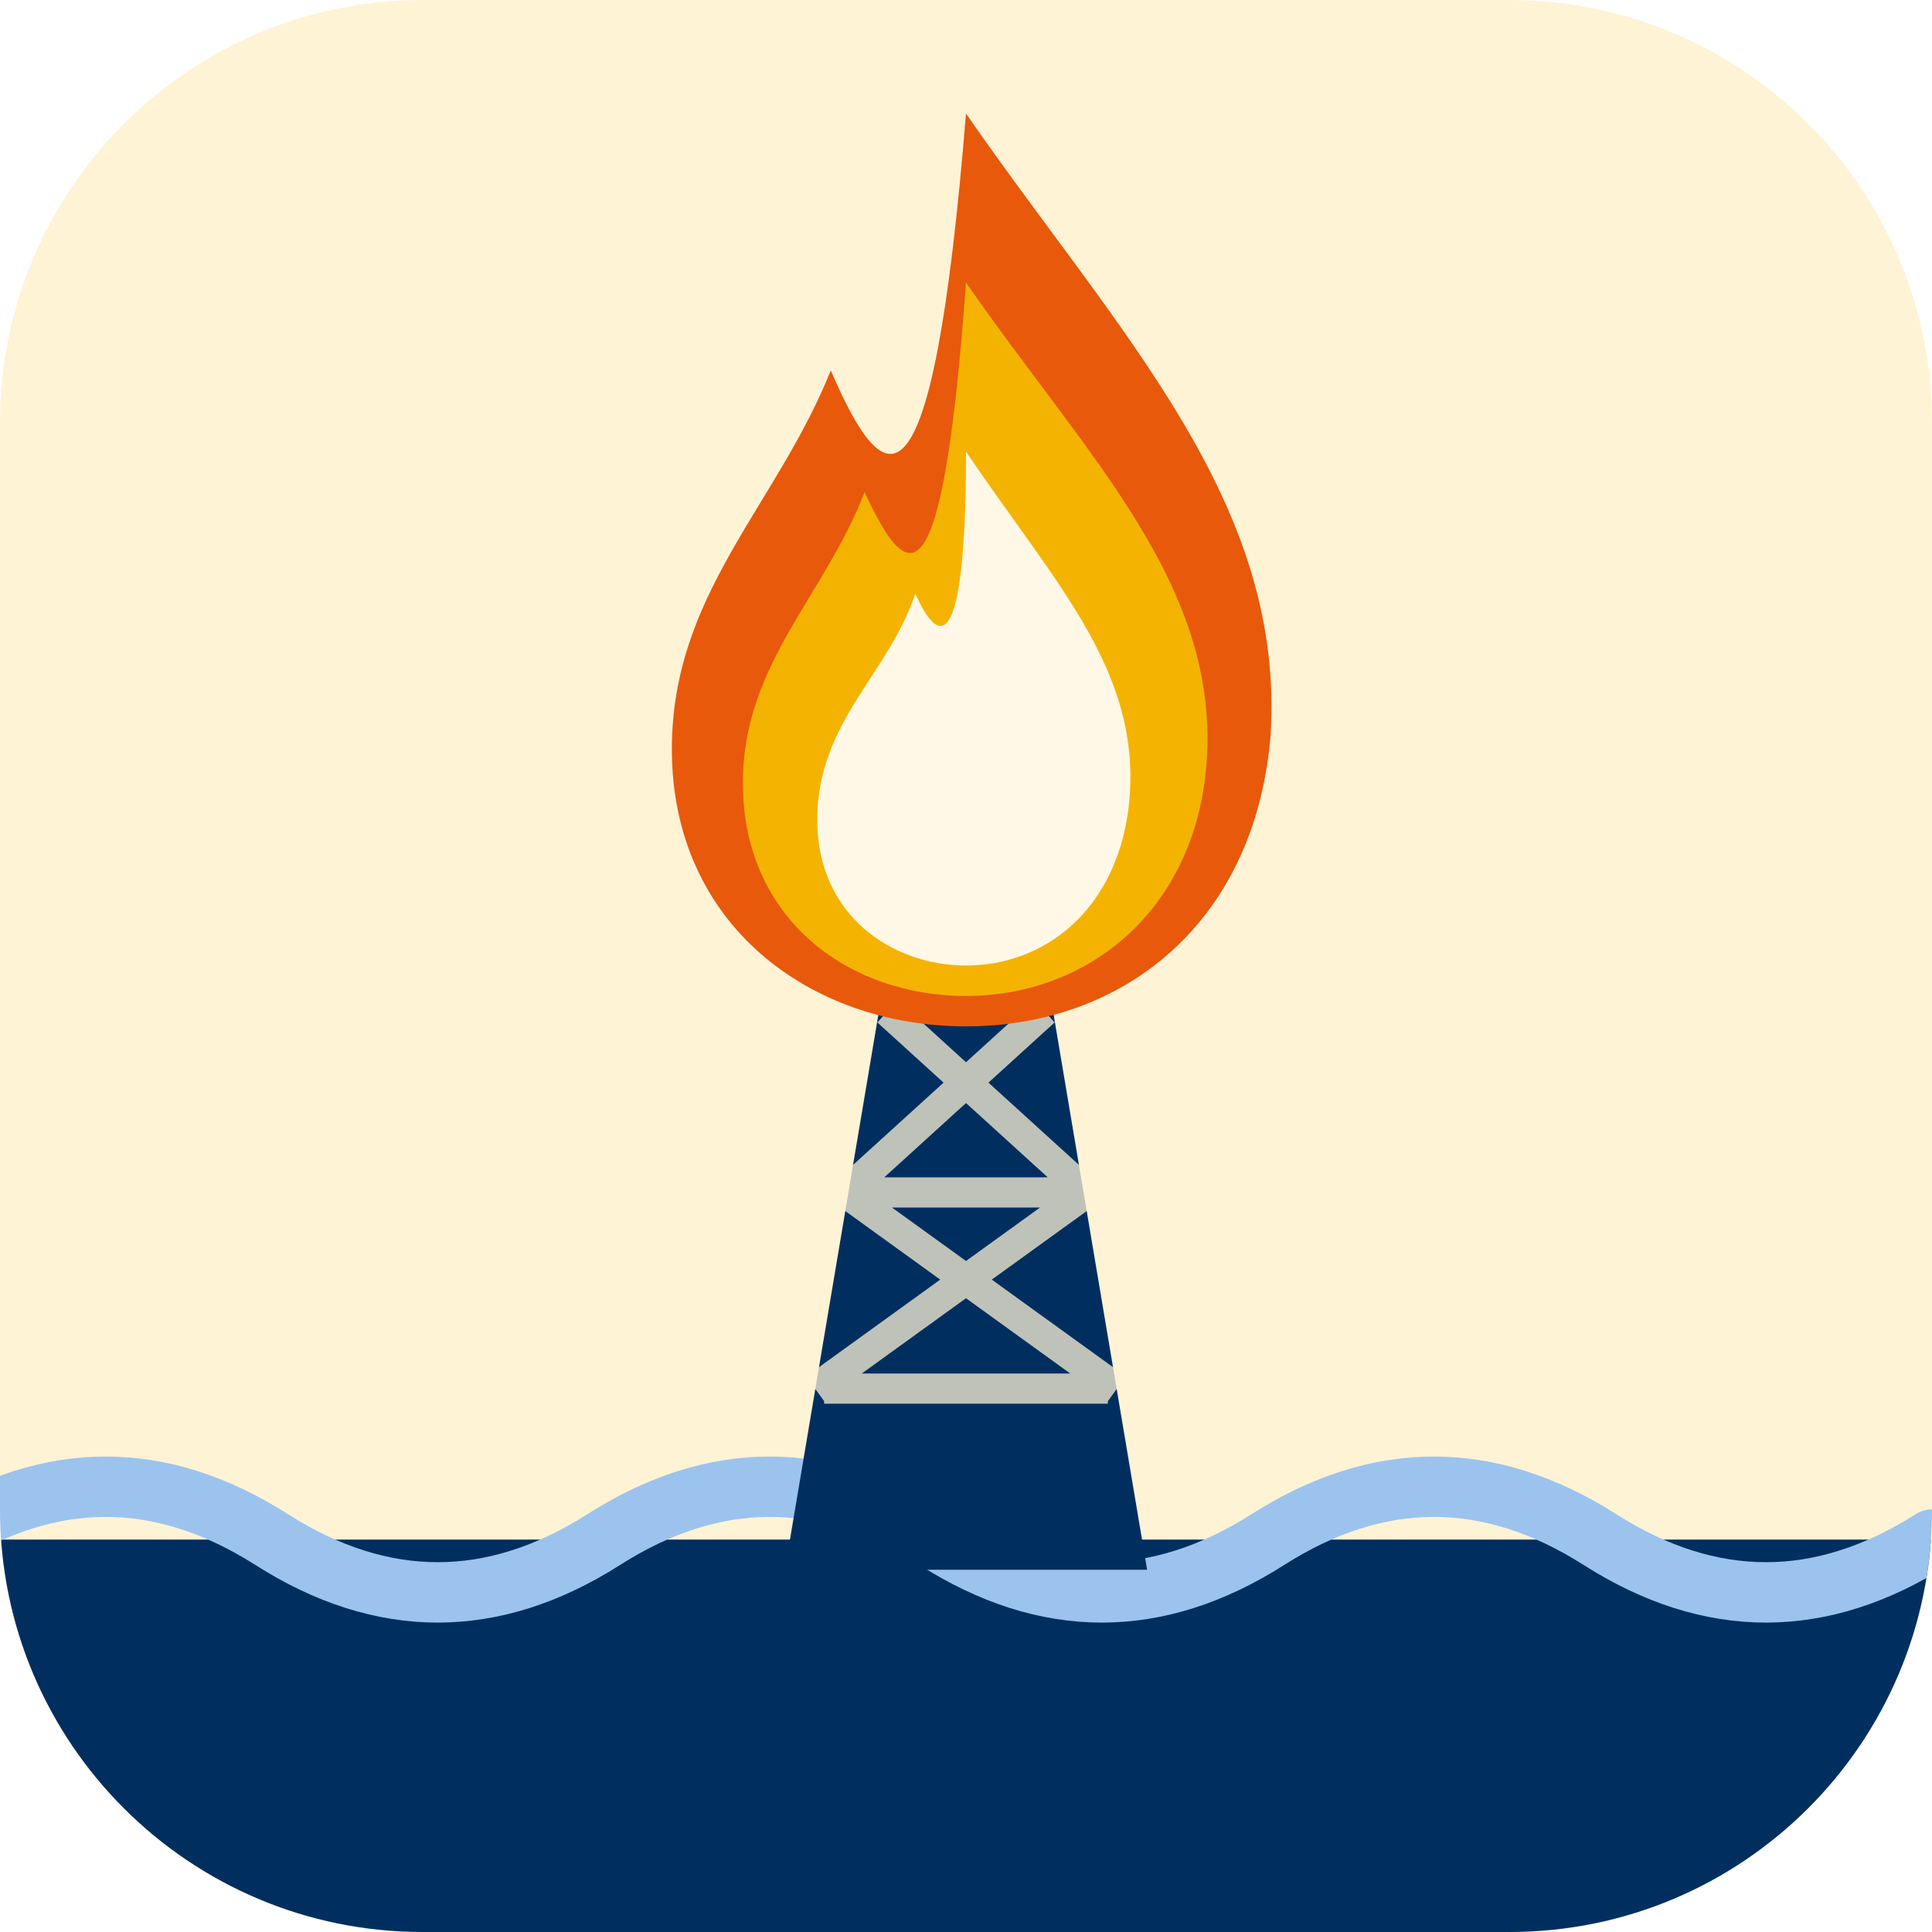
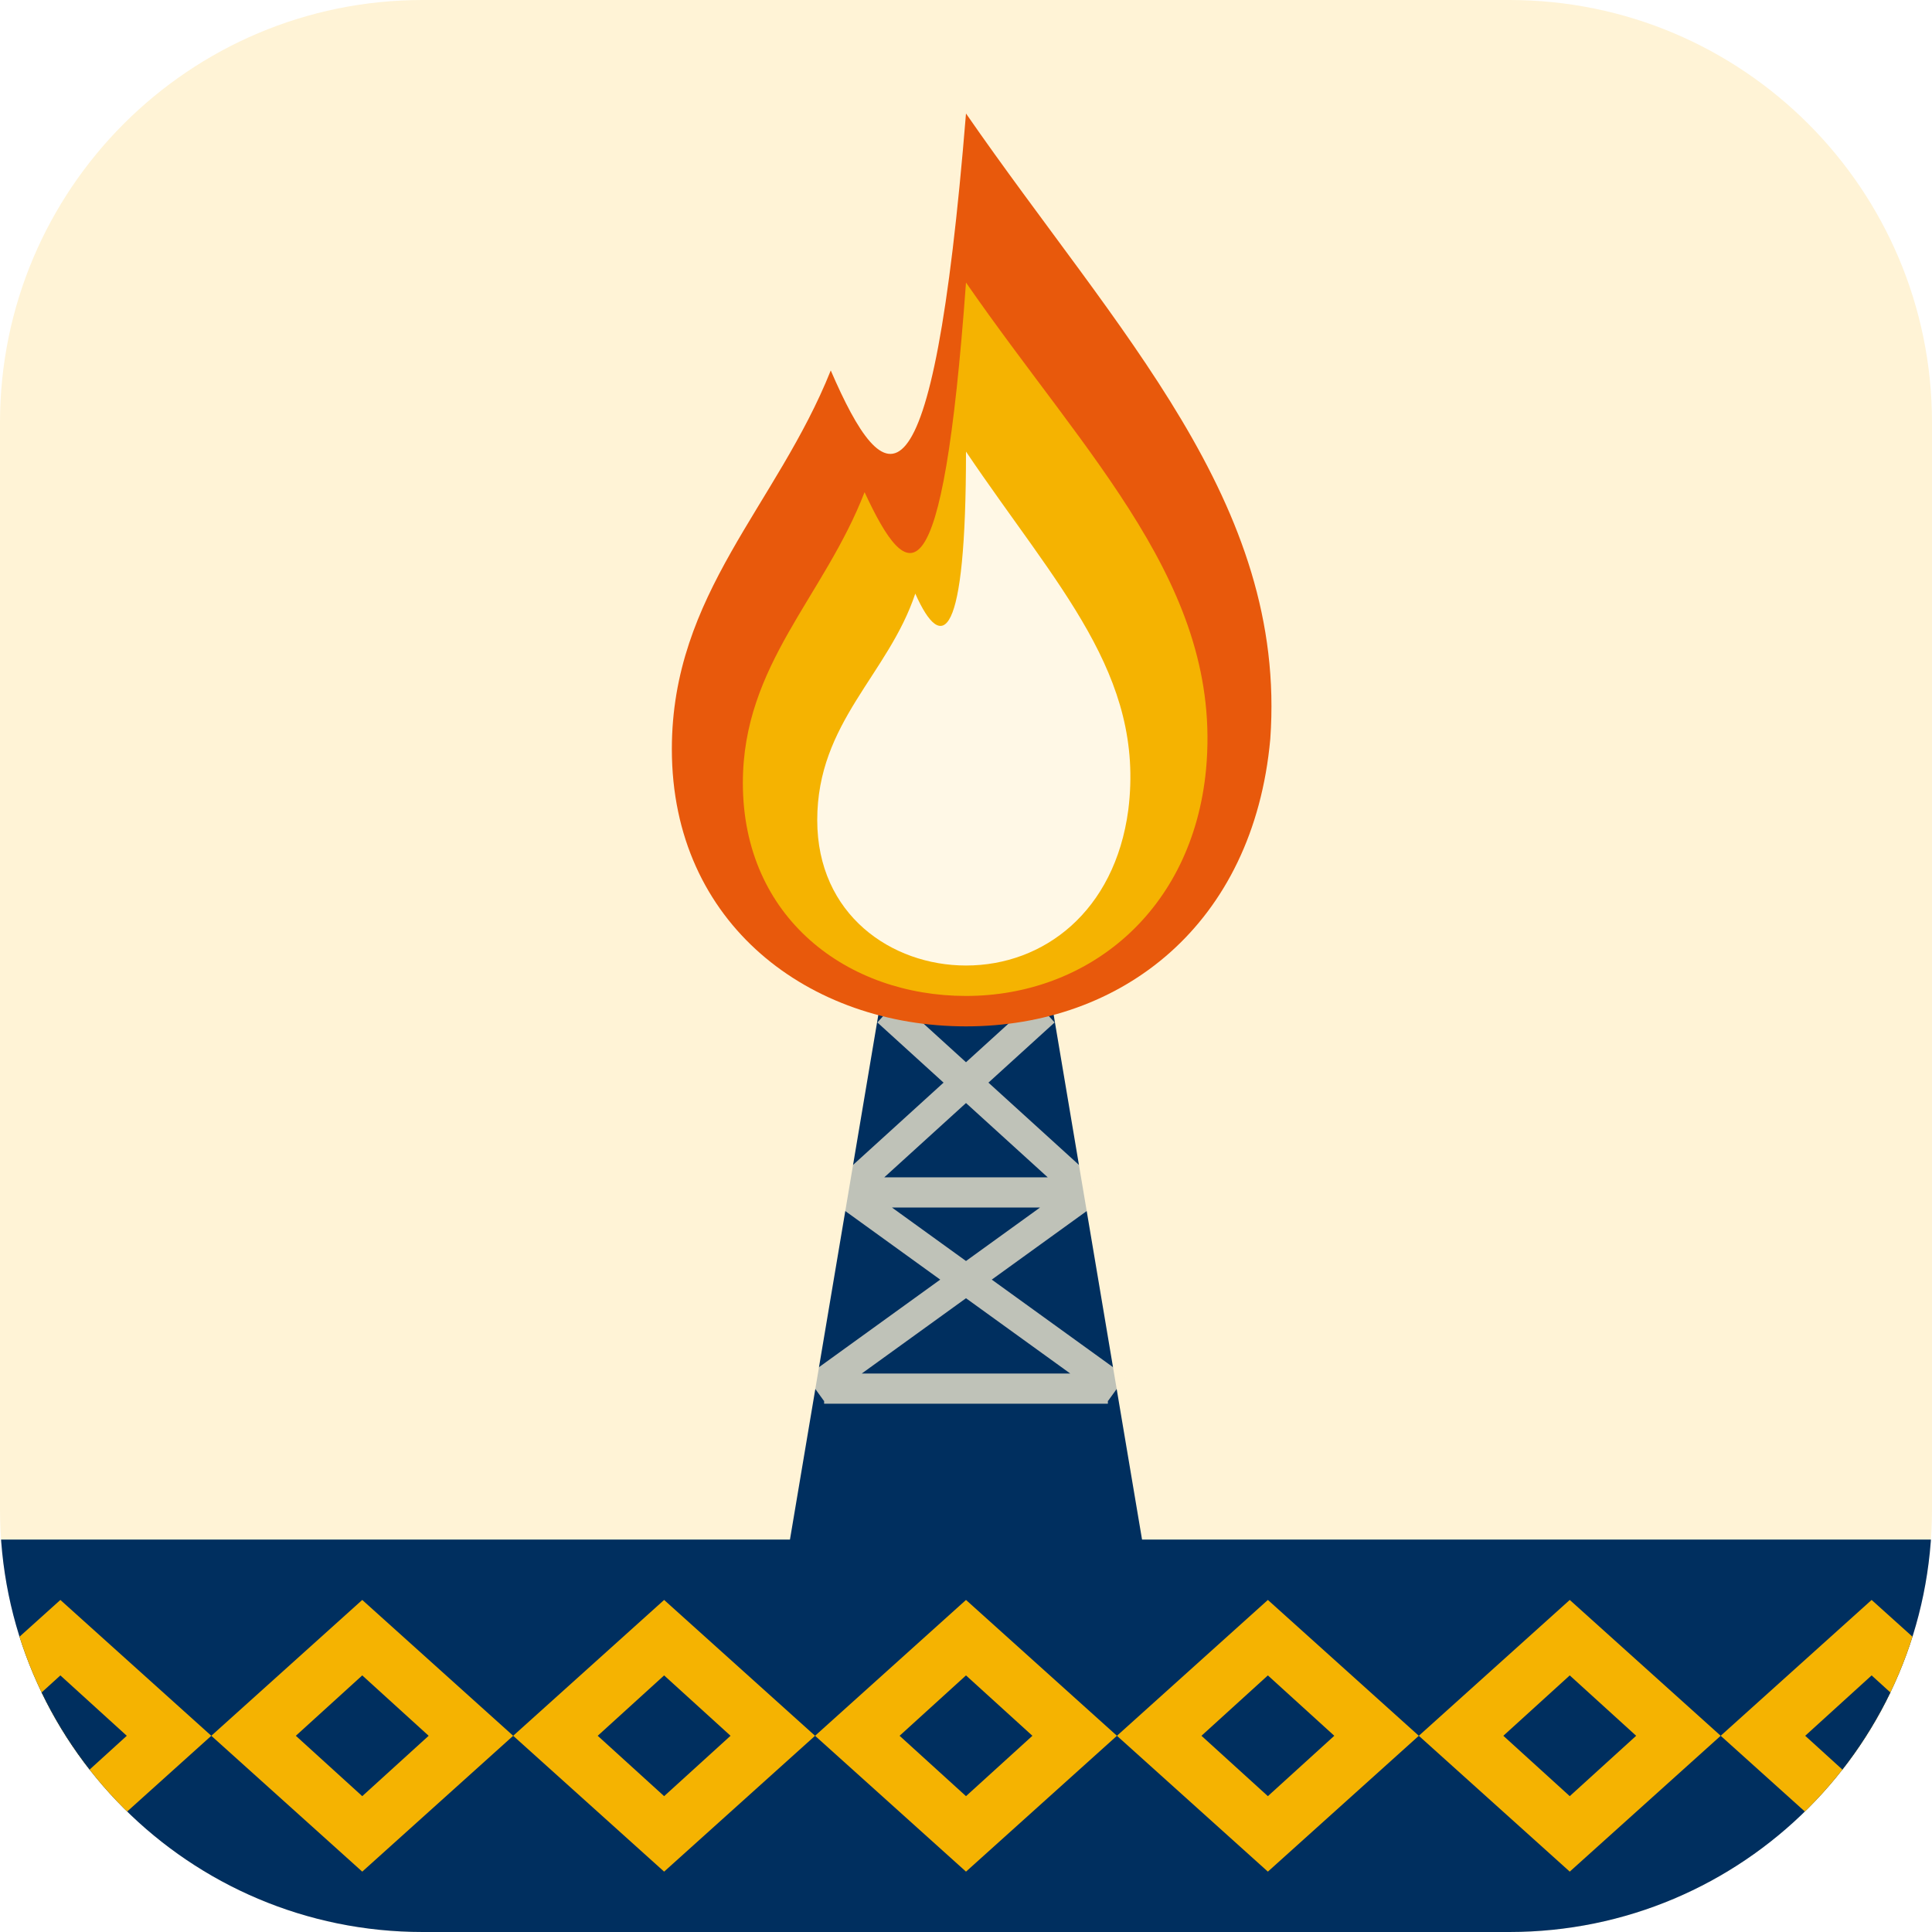
<svg xmlns="http://www.w3.org/2000/svg" viewBox="0 0 64 64">
  <clipPath id="k">
    <rect width="64" height="64" rx="14" />
  </clipPath>
  <rect width="64" height="64" rx="14" fill="#FFF3D6" />
  <g clip-path="url(#k)">
    <rect x="-2" y="51" width="68" height="15" fill="#002F5F" />
-     <path d="M-2 51q5.5-3.5 11 0t11 0t11 0t11 0t11 0t11 0" fill="none" stroke="#9CC3EE" stroke-width="2" stroke-linecap="round" />
+     <path d="M-8 53.0L-3 57.5L-8 62.0L-13 57.5Z" fill="#F5B301" />
+     <path d="M-8 55.5L-5.8 57.5L-8 59.5L-10.2 57.5Z" fill="#002F5F" />
+     <path d="M2 53.0L7 57.5L2 62.0L-3 57.5Z" fill="#F5B301" />
+     <path d="M2 55.5L4.2 57.5L2 59.5L-0.20 57.5Z" fill="#002F5F" />
+     <path d="M12 53.0L17 57.5L12 62.0L7 57.5Z" fill="#F5B301" />
+     <path d="M12 55.5L14.2 57.5L12 59.5L9.8 57.5Z" fill="#002F5F" />
+     <path d="M22 53.0L27 57.5L22 62.0L17 57.5Z" fill="#F5B301" />
+     <path d="M22 55.5L24.2 57.5L22 59.5L19.8 57.5Z" fill="#002F5F" />
+     <path d="M32 53.0L37 57.5L32 62.0L27 57.5Z" fill="#F5B301" />
+     <path d="M32 55.5L34.2 57.5L32 59.5L29.8 57.5Z" fill="#002F5F" />
+     <path d="M42 53.0L47 57.5L42 62.0L37 57.5Z" fill="#F5B301" />
+     <path d="M42 55.5L44.2 57.5L42 59.5L39.8 57.5Z" fill="#002F5F" />
+     <path d="M52 53.0L57 57.5L52 62.0L47 57.5Z" fill="#F5B301" />
+     <path d="M52 55.5L54.2 57.5L52 59.5L49.8 57.5Z" fill="#002F5F" />
+     <path d="M62 53.0L67 57.5L62 62.0L57 57.5Z" fill="#F5B301" />
+     <path d="M62 55.5L64.2 57.5L62 59.5L59.8 57.5Z" fill="#002F5F" />
+     <path d="M72 53.0L77 57.5L72 62.0L67 57.5Z" fill="#F5B301" />
+     <path d="M72 55.5L74.2 57.5L72 59.5L69.8 57.5Z" fill="#002F5F" />
    <path d="M29.2 33H34.8L38 52H26Z" fill="#002F5F" />
    <path d="M28.3 39.5H35.7M27.3 46H36.7M29.4 33.5L36 39.5M34.6 33.5L28 39.5M28 39.5L37 46M36 39.5L27 46" stroke="#FFF3D6" stroke-width="1" fill="none" opacity=".75" />
    <g transform="translate(32 34) scale(1.12) translate(-32 -31)">
      <path d="M32 4C36.5 10.5 41.5 15.5 41 22.5C40.5 28 36.6 31 32 31C27.4 31 23.3 28 23.3 22.8C23.3 18.2 26.4 15.6 28 11.6C29.6 15.3 31 16.3 32 4Z" fill="#E8590C" />
      <path d="M32 9C35.6 14.2 39.6 18 39.1 23.4C38.7 27.6 35.6 30.1 32 30.1C28.5 30.1 25.4 27.8 25.4 23.8C25.4 20.3 27.8 18.3 29 15.2C30.3 18 31.3 18.6 32 9Z" fill="#F5B301" />
      <path d="M32 14C34.7 18 37.3 20.6 36.8 24.6C36.4 27.6 34.3 29.2 32 29.2C29.8 29.2 27.6 27.7 27.6 24.9C27.6 22 29.7 20.6 30.5 18.2C31.3 20 32 19.6 32 14Z" fill="#FFF8E6" />
    </g>
  </g>
</svg>
